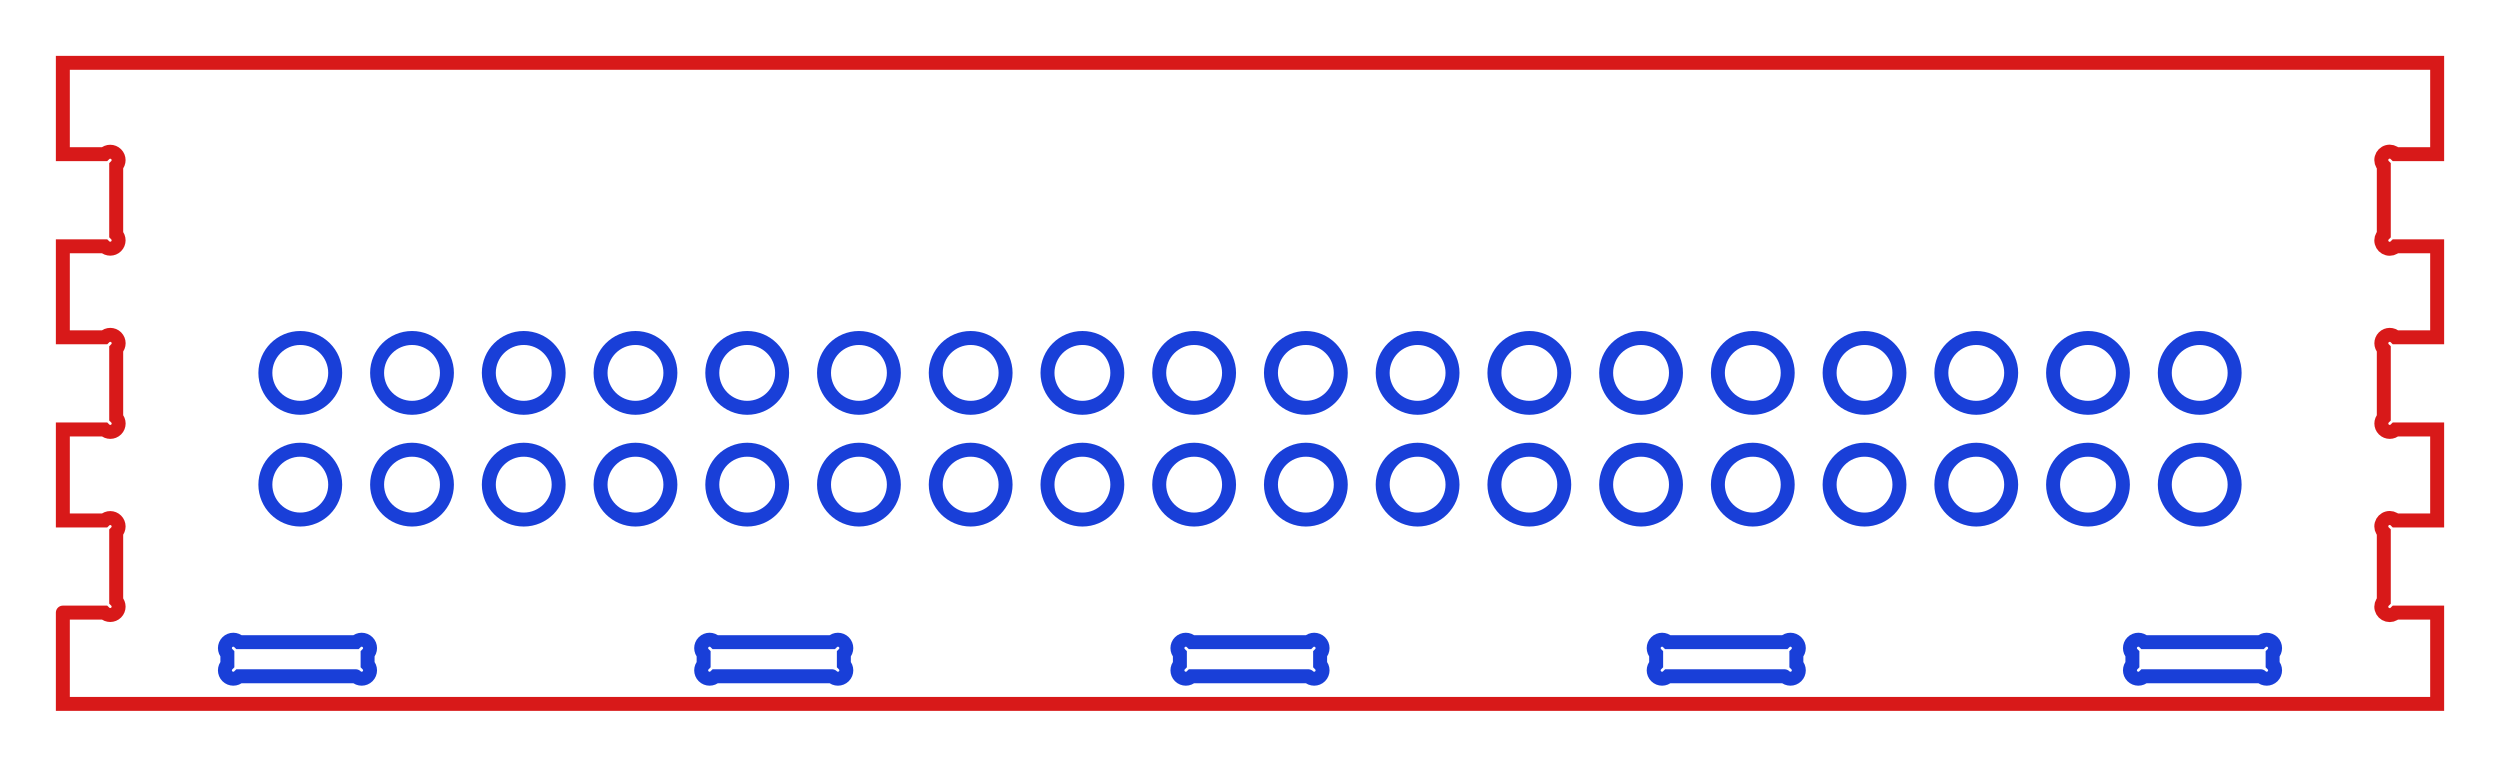
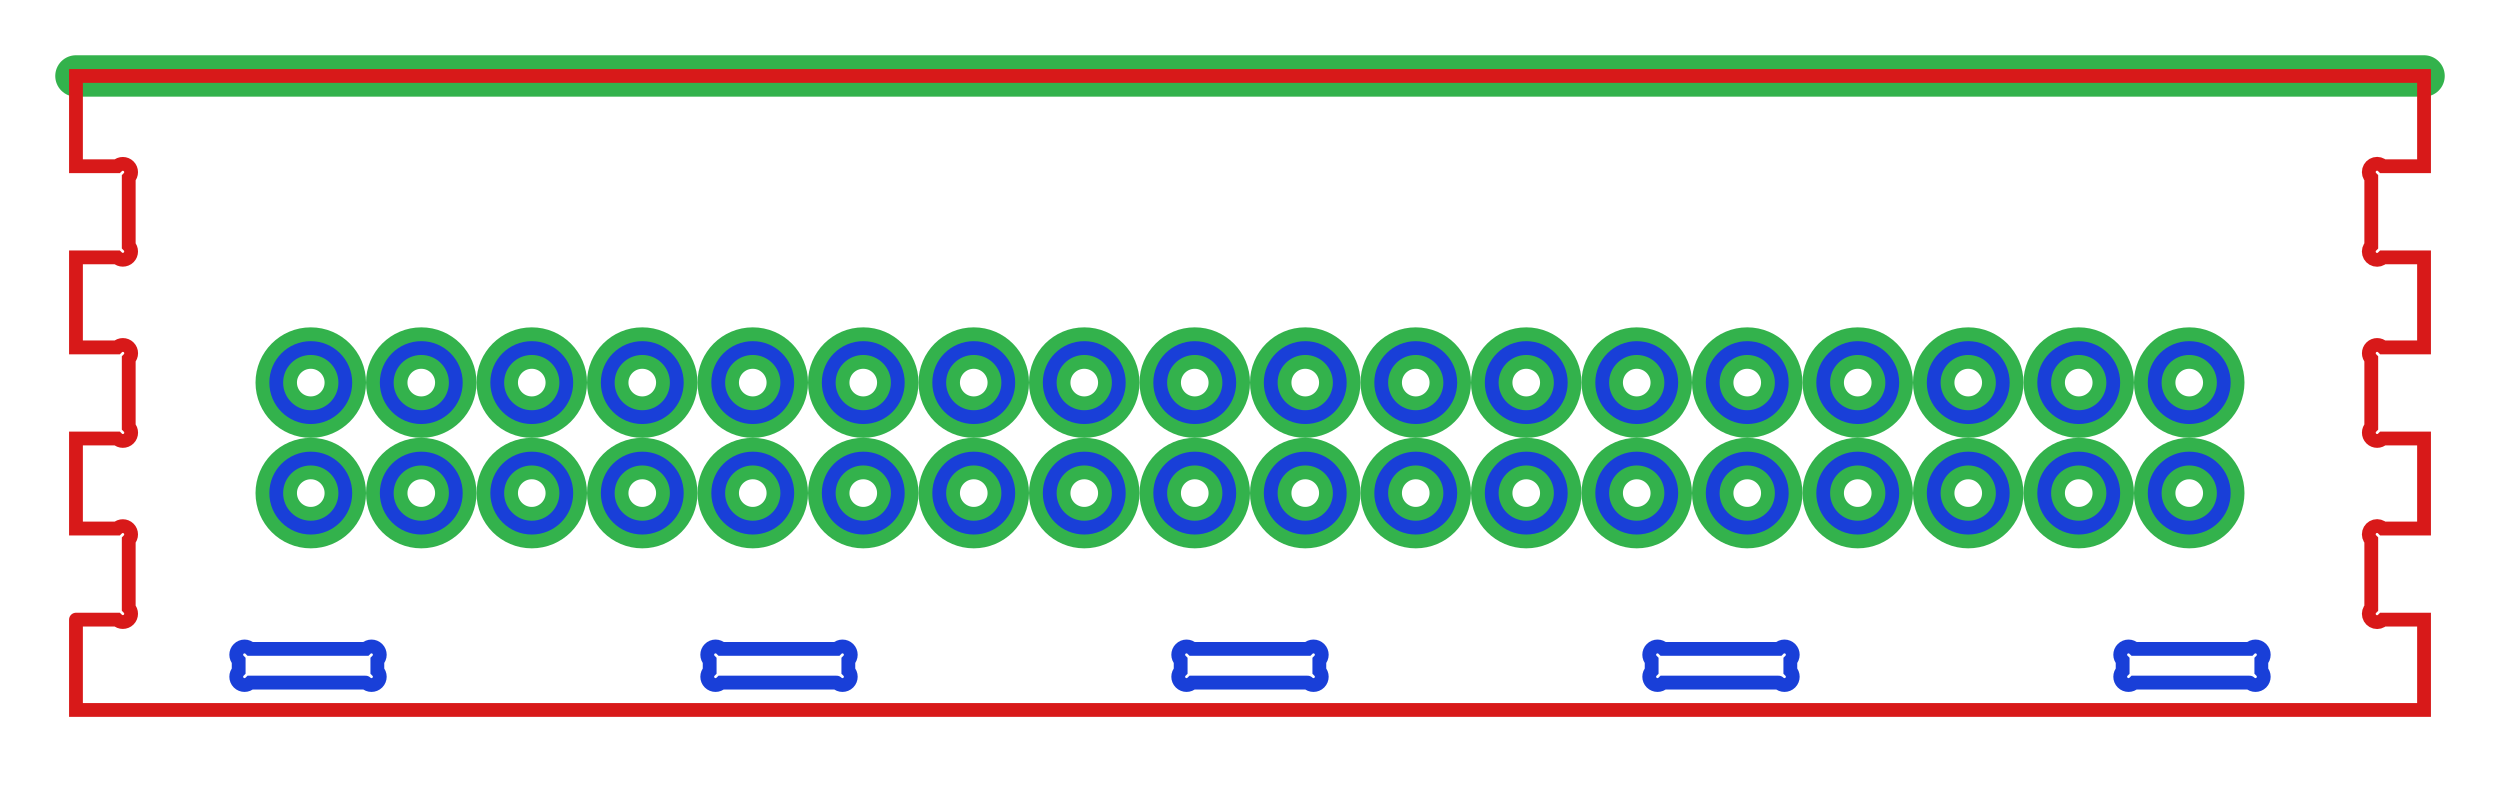
- <svg xmlns="http://www.w3.org/2000/svg" width="895.0mm" height="274.5mm" viewBox="-22.5 -252.0 895.0 274.5" version="1.1">
+ <svg xmlns="http://www.w3.org/2000/svg" width="905.0mm" height="284.5mm" viewBox="-27.5 -257.0 905.0 284.5" version="1.1">
  <g transform="scale(1,-1)" stroke-linecap="round">
+     <g fill="none" stroke="rgb(51,178,76)" stroke-width="15.0" id="KANTE_R2">
+       <line x1="0.0" y1="229.5" x2="850.0" y2="229.5" />
+       <circle cx="85.0" cy="78.5" r="12.5" />
+       <circle cx="125.0" cy="78.5" r="12.5" />
+       <circle cx="165.0" cy="78.5" r="12.5" />
+       <circle cx="205.0" cy="78.5" r="12.5" />
+       <circle cx="245.0" cy="78.5" r="12.5" />
+       <circle cx="285.0" cy="78.5" r="12.5" />
+       <circle cx="325.0" cy="78.5" r="12.5" />
+       <circle cx="365.0" cy="78.5" r="12.5" />
+       <circle cx="405.0" cy="78.5" r="12.5" />
+       <circle cx="85.0" cy="118.5" r="12.5" />
+       <circle cx="125.0" cy="118.5" r="12.5" />
+       <circle cx="165.0" cy="118.5" r="12.5" />
+       <circle cx="205.0" cy="118.5" r="12.5" />
+       <circle cx="245.0" cy="118.5" r="12.5" />
+       <circle cx="285.0" cy="118.5" r="12.5" />
+       <circle cx="325.0" cy="118.5" r="12.5" />
+       <circle cx="365.0" cy="118.5" r="12.5" />
+       <circle cx="405.0" cy="118.5" r="12.5" />
+       <circle cx="445.0" cy="78.5" r="12.5" />
+       <circle cx="485.0" cy="78.5" r="12.5" />
+       <circle cx="525.0" cy="78.5" r="12.5" />
+       <circle cx="565.0" cy="78.5" r="12.5" />
+       <circle cx="605.0" cy="78.5" r="12.5" />
+       <circle cx="645.0" cy="78.5" r="12.5" />
+       <circle cx="685.0" cy="78.5" r="12.5" />
+       <circle cx="725.0" cy="78.5" r="12.5" />
+       <circle cx="765.0" cy="78.5" r="12.5" />
+       <circle cx="445.0" cy="118.5" r="12.5" />
+       <circle cx="485.0" cy="118.5" r="12.5" />
+       <circle cx="525.0" cy="118.5" r="12.5" />
+       <circle cx="565.0" cy="118.5" r="12.5" />
+       <circle cx="605.0" cy="118.5" r="12.5" />
+       <circle cx="645.0" cy="118.5" r="12.5" />
+       <circle cx="685.0" cy="118.5" r="12.5" />
+       <circle cx="725.0" cy="118.5" r="12.5" />
+       <circle cx="765.0" cy="118.5" r="12.5" />
+     </g>
    <g fill="none" stroke="rgb(216,25,25)" stroke-width="5.0" id="AUSSENKONTUR">
      <path d="M 0.0,32.686 L 0.0,0.0 L 850.0,0.0 L 850.0,32.686 L 835.143,32.686 A 3,3 -45 1,0 830.9,36.928 L 830.9,61.429 A 3,3 -135 1,0 835.143,65.671 L 850.0,65.671 L 850.0,98.257 L 835.143,98.257 A 3,3 -45 1,0 830.9,102.5 L 830.9,127 A 3,3 -135 1,0 835.143,131.243 L 850.0,131.243 L 850.0,163.829 L 835.143,163.829 A 3,3 -45 1,0 830.9,168.071 L 830.9,192.572 A 3,3 -135 1,0 835.143,196.814 L 850.0,196.814 L 850.0,229.5 L 0.0,229.5 L 0.0,196.814 L 14.857,196.814 A 3,3 135 0,0 19.1,192.572 L 19.1,168.071 A 3,3 45 0,0 14.857,163.829 L 0.0,163.829 L 0.0,131.243 L 14.857,131.243 A 3,3 135 0,0 19.1,127 L 19.1,102.5 A 3,3 45 0,0 14.857,98.257 L 0.0,98.257 L 0.0,65.671 L 14.857,65.671 A 3,3 135 0,0 19.1,61.429 L 19.1,36.928 A 3,3 45 0,0 14.857,32.686 L 0.0,32.686" />
    </g>
    <g fill="none" stroke="rgb(25,63,216)" stroke-width="5.0" id="INNENKONTUR">
      <path d="M 104.857,9.9 L 63.143,9.9 A 3,3 -45 1,0 58.9,14.143 L 58.9,17.857 A 3,3 -135 1,0 63.143,22.1 L 104.857,22.1 A 3,3 135 0,0 109.1,17.857 L 109.1,14.143 A 3,3 45 0,0 104.857,9.9" />
      <path d="M 275.357,9.9 L 233.643,9.9 A 3,3 -45 1,0 229.4,14.143 L 229.4,17.857 A 3,3 -135 1,0 233.643,22.1 L 275.357,22.1 A 3,3 135 0,0 279.6,17.857 L 279.6,14.143 A 3,3 45 0,0 275.357,9.9" />
      <path d="M 445.857,9.9 L 404.143,9.9 A 3,3 -45 1,0 399.9,14.143 L 399.9,17.857 A 3,3 -135 1,0 404.143,22.1 L 445.857,22.1 A 3,3 135 0,0 450.1,17.857 L 450.1,14.143 A 3,3 45 0,0 445.857,9.9" />
      <path d="M 616.357,9.9 L 574.643,9.9 A 3,3 -45 1,0 570.4,14.143 L 570.4,17.857 A 3,3 -135 1,0 574.643,22.1 L 616.357,22.1 A 3,3 135 0,0 620.6,17.857 L 620.6,14.143 A 3,3 45 0,0 616.357,9.9" />
      <path d="M 786.857,9.9 L 745.143,9.9 A 3,3 -45 1,0 740.9,14.143 L 740.9,17.857 A 3,3 -135 1,0 745.143,22.1 L 786.857,22.1 A 3,3 135 0,0 791.1,17.857 L 791.1,14.143 A 3,3 45 0,0 786.857,9.9" />
      <circle cx="85.0" cy="78.5" r="12.5" />
      <circle cx="125.0" cy="78.5" r="12.5" />
      <circle cx="165.0" cy="78.5" r="12.5" />
      <circle cx="205.0" cy="78.5" r="12.5" />
      <circle cx="245.0" cy="78.5" r="12.5" />
      <circle cx="285.0" cy="78.5" r="12.5" />
      <circle cx="325.0" cy="78.5" r="12.5" />
      <circle cx="365.0" cy="78.5" r="12.5" />
      <circle cx="405.0" cy="78.5" r="12.5" />
      <circle cx="85.0" cy="118.5" r="12.5" />
      <circle cx="125.0" cy="118.5" r="12.5" />
      <circle cx="165.0" cy="118.5" r="12.5" />
      <circle cx="205.0" cy="118.5" r="12.5" />
      <circle cx="245.0" cy="118.5" r="12.5" />
      <circle cx="285.0" cy="118.5" r="12.5" />
      <circle cx="325.0" cy="118.5" r="12.5" />
      <circle cx="365.0" cy="118.5" r="12.5" />
      <circle cx="405.0" cy="118.5" r="12.5" />
      <circle cx="445.0" cy="78.5" r="12.5" />
      <circle cx="485.0" cy="78.5" r="12.5" />
      <circle cx="525.0" cy="78.5" r="12.5" />
      <circle cx="565.0" cy="78.5" r="12.5" />
      <circle cx="605.0" cy="78.5" r="12.5" />
      <circle cx="645.0" cy="78.5" r="12.5" />
      <circle cx="685.0" cy="78.5" r="12.5" />
      <circle cx="725.0" cy="78.5" r="12.5" />
      <circle cx="765.0" cy="78.5" r="12.5" />
      <circle cx="445.0" cy="118.5" r="12.5" />
      <circle cx="485.0" cy="118.5" r="12.5" />
      <circle cx="525.0" cy="118.5" r="12.5" />
      <circle cx="565.0" cy="118.5" r="12.5" />
      <circle cx="605.0" cy="118.5" r="12.5" />
      <circle cx="645.0" cy="118.5" r="12.5" />
      <circle cx="685.0" cy="118.5" r="12.5" />
      <circle cx="725.0" cy="118.5" r="12.5" />
      <circle cx="765.0" cy="118.5" r="12.5" />
    </g>
  </g>
</svg>
